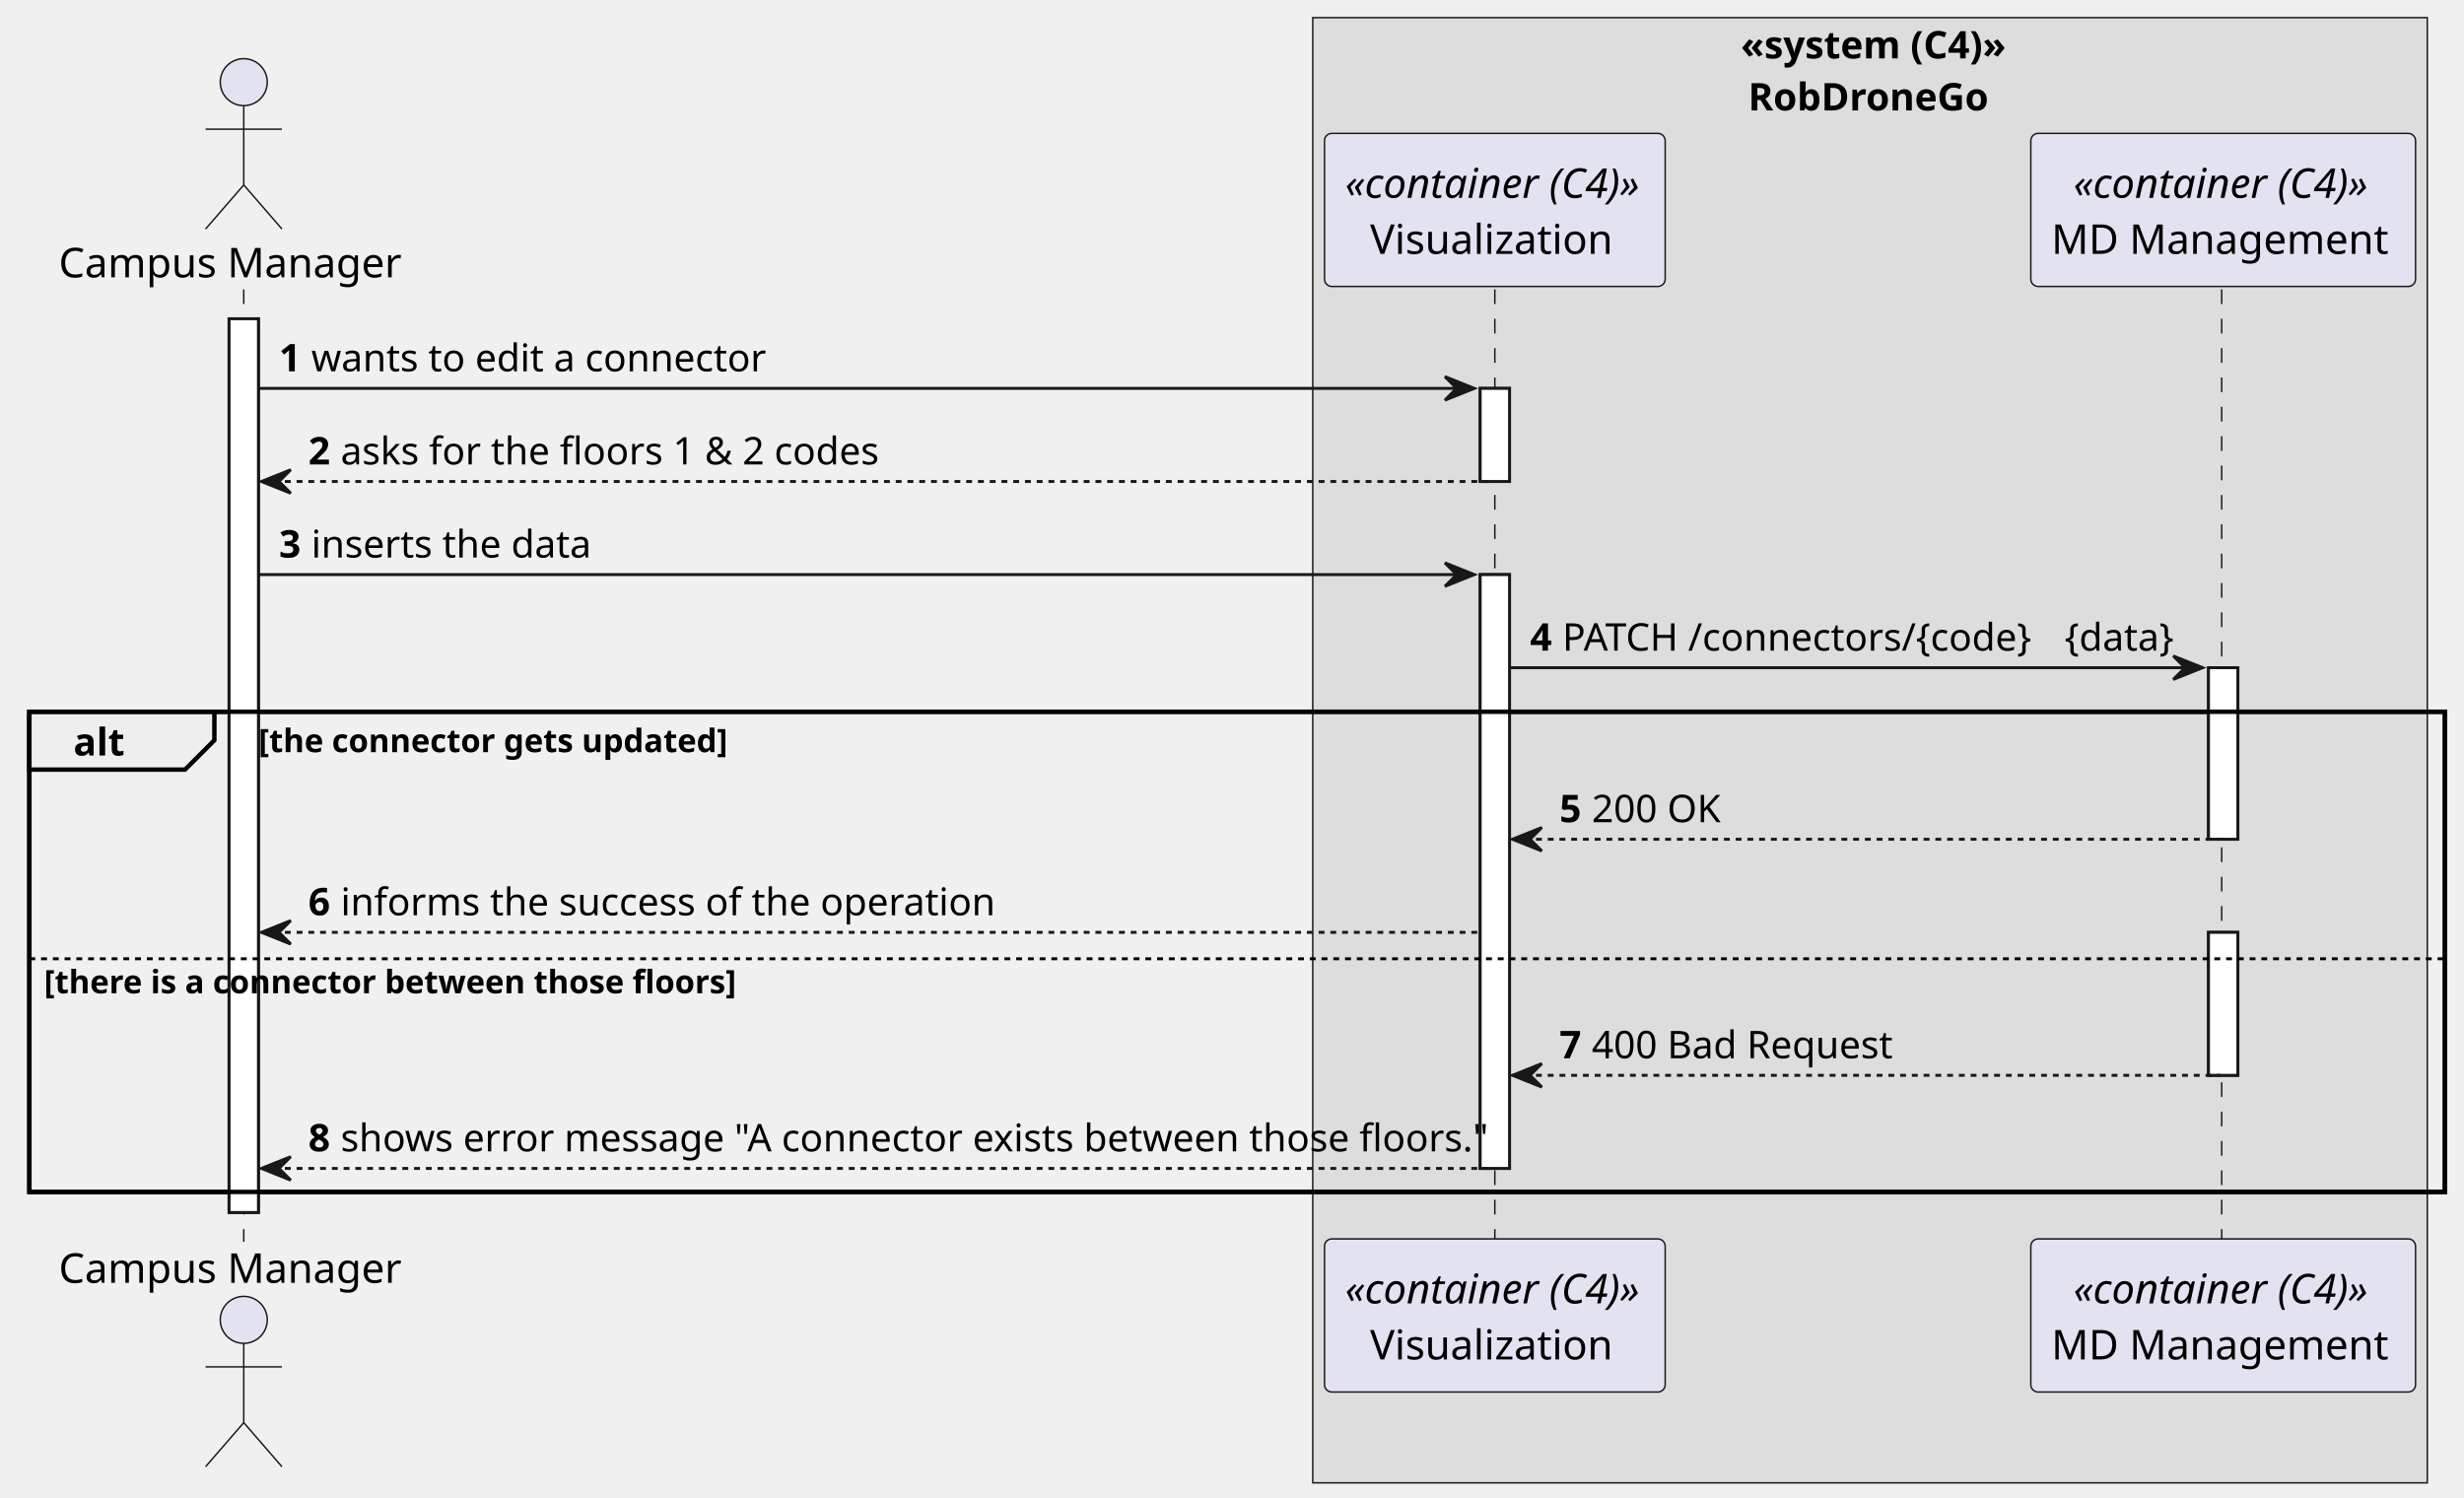
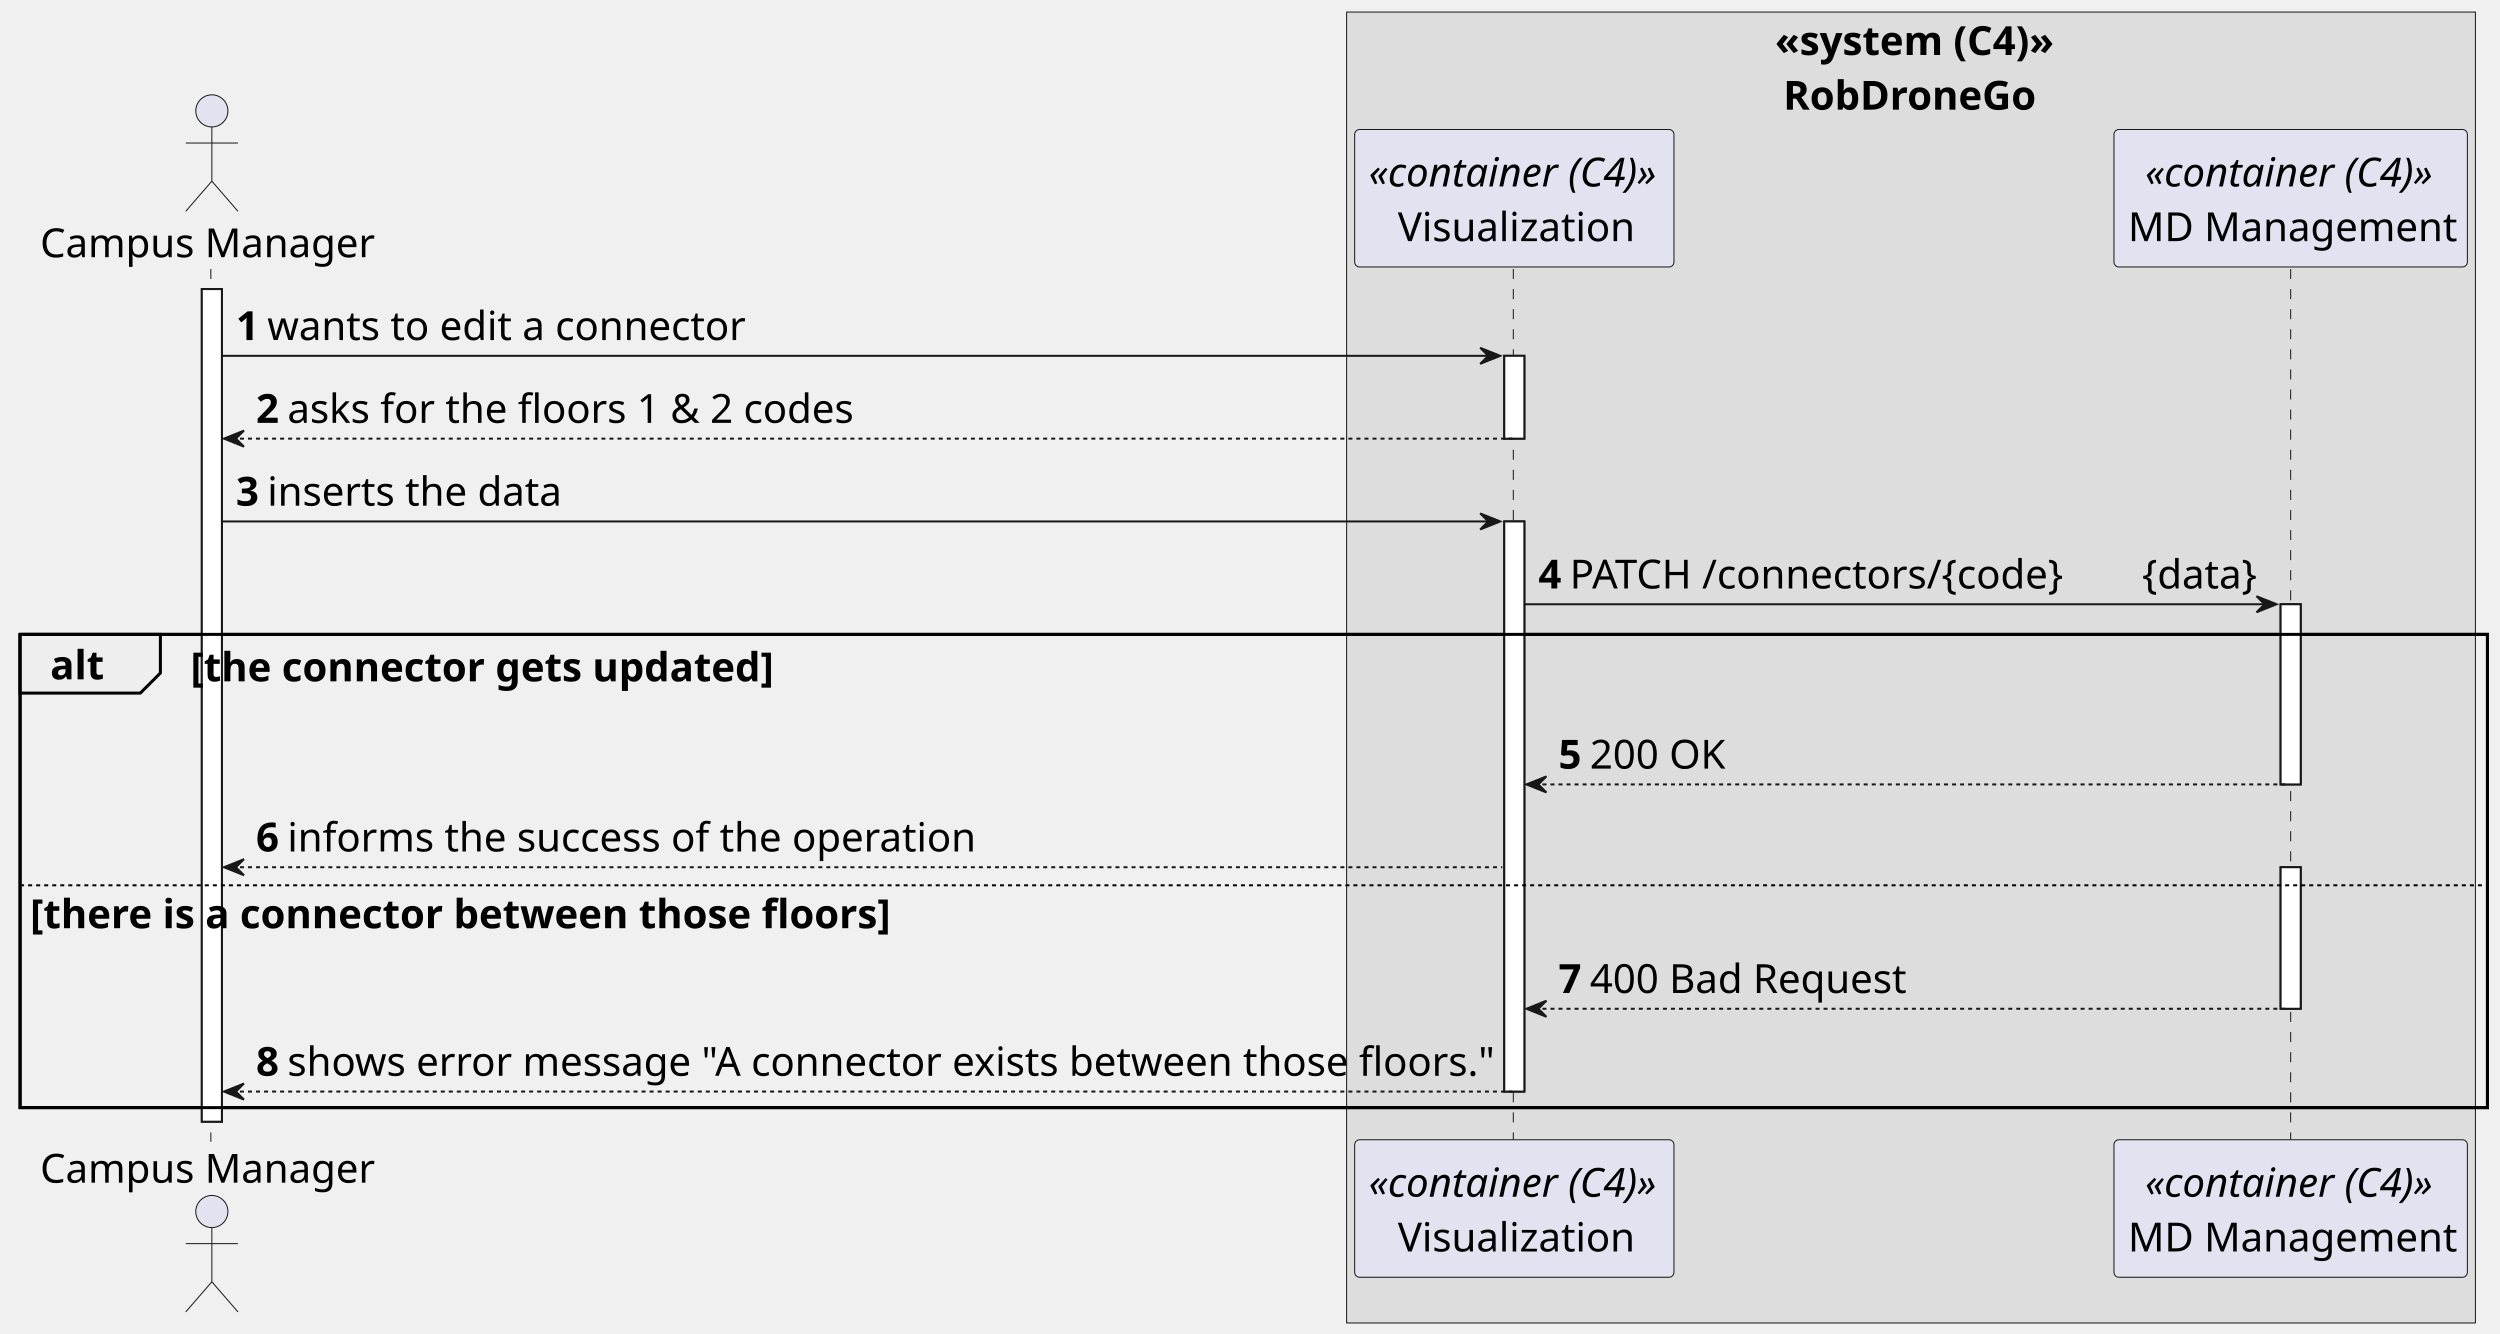
- <svg xmlns="http://www.w3.org/2000/svg" contentStyleType="text/css" height="510px" preserveAspectRatio="none" style="width:839px;height:510px;background:#FFFFFF;" version="1.1" viewBox="0 0 839 510" width="839px" zoomAndPan="magnify">
+ <svg xmlns="http://www.w3.org/2000/svg" contentStyleType="text/css" height="664px" preserveAspectRatio="none" style="width:1245px;height:664px;background:#FFFFFF;" version="1.1" viewBox="0 0 1245 664" width="1245px" zoomAndPan="magnify">
  <defs />
  <g>
-     <rect fill="#DDDDDD" height="498.952" style="stroke:#181818;stroke-width:0.5;" width="379.5" x="447" y="6" />
-     <text fill="#000000" font-family="sans-serif" font-size="13" font-weight="bold" lengthAdjust="spacing" textLength="88" x="592.75" y="19.897">«system (C4)»</text>
-     <text fill="#000000" font-family="sans-serif" font-size="13" font-weight="bold" lengthAdjust="spacing" textLength="83" x="595.25" y="37.603">RobDroneGo</text>
-     <rect fill="#FFFFFF" height="304.336" style="stroke:#181818;stroke-width:1.0;" width="10" x="78" y="108.548" />
-     <rect fill="#FFFFFF" height="31.706" style="stroke:#181818;stroke-width:1.0;" width="10" x="504" y="132.254" />
-     <rect fill="#FFFFFF" height="202.218" style="stroke:#181818;stroke-width:1.0;" width="10" x="504" y="195.666" />
-     <rect fill="#FFFFFF" height="58.412" style="stroke:#181818;stroke-width:1.0;" width="10" x="752" y="227.372" />
-     <rect fill="#FFFFFF" height="48.688" style="stroke:#181818;stroke-width:1.0;" width="10" x="752" y="317.49" />
-     <rect fill="none" height="163.512" style="stroke:#000000;stroke-width:1.5;" width="822.5" x="10" y="242.372" />
-     <line style="stroke:#181818;stroke-width:0.5;stroke-dasharray:5.0,5.0;" x1="83" x2="83" y1="98.548" y2="422.884" />
-     <line style="stroke:#181818;stroke-width:0.5;stroke-dasharray:5.0,5.0;" x1="509" x2="509" y1="98.548" y2="422.884" />
-     <line style="stroke:#181818;stroke-width:0.5;stroke-dasharray:5.0,5.0;" x1="756.5" x2="756.5" y1="98.548" y2="422.884" />
-     <text fill="#000000" font-family="sans-serif" font-size="14" lengthAdjust="spacing" textLength="120" x="20" y="94.446">Campus Manager</text>
-     <ellipse cx="83" cy="27.98" fill="#E2E2F0" rx="8" ry="8" style="stroke:#181818;stroke-width:0.5;" />
-     <path d="M83,35.98 L83,62.98 M70,43.98 L96,43.98 M83,62.98 L70,77.98 M83,62.98 L96,77.98 " fill="none" style="stroke:#181818;stroke-width:0.5;" />
-     <text fill="#000000" font-family="sans-serif" font-size="14" lengthAdjust="spacing" textLength="120" x="20" y="436.85">Campus Manager</text>
-     <ellipse cx="83" cy="449.452" fill="#E2E2F0" rx="8" ry="8" style="stroke:#181818;stroke-width:0.5;" />
-     <path d="M83,457.452 L83,484.452 M70,465.452 L96,465.452 M83,484.452 L70,499.452 M83,484.452 L96,499.452 " fill="none" style="stroke:#181818;stroke-width:0.5;" />
-     <rect fill="#E2E2F0" height="52.136" rx="2.5" ry="2.5" style="stroke:#181818;stroke-width:0.5;" width="116" x="451" y="45.412" />
-     <text fill="#000000" font-family="sans-serif" font-size="14" font-style="italic" lengthAdjust="spacing" textLength="102" x="458" y="67.378">«container (C4)»</text>
-     <text fill="#000000" font-family="sans-serif" font-size="14" lengthAdjust="spacing" textLength="85" x="466.5" y="86.446">Visualization</text>
-     <rect fill="#E2E2F0" height="52.136" rx="2.5" ry="2.5" style="stroke:#181818;stroke-width:0.5;" width="116" x="451" y="421.884" />
-     <text fill="#000000" font-family="sans-serif" font-size="14" font-style="italic" lengthAdjust="spacing" textLength="102" x="458" y="443.85">«container (C4)»</text>
-     <text fill="#000000" font-family="sans-serif" font-size="14" lengthAdjust="spacing" textLength="85" x="466.5" y="462.918">Visualization</text>
-     <rect fill="#E2E2F0" height="52.136" rx="2.5" ry="2.5" style="stroke:#181818;stroke-width:0.5;" width="131" x="691.5" y="45.412" />
-     <text fill="#000000" font-family="sans-serif" font-size="14" font-style="italic" lengthAdjust="spacing" textLength="102" x="706" y="67.378">«container (C4)»</text>
-     <text fill="#000000" font-family="sans-serif" font-size="14" lengthAdjust="spacing" textLength="117" x="698.5" y="86.446">MD Management</text>
-     <rect fill="#E2E2F0" height="52.136" rx="2.5" ry="2.5" style="stroke:#181818;stroke-width:0.5;" width="131" x="691.5" y="421.884" />
-     <text fill="#000000" font-family="sans-serif" font-size="14" font-style="italic" lengthAdjust="spacing" textLength="102" x="706" y="443.85">«container (C4)»</text>
-     <text fill="#000000" font-family="sans-serif" font-size="14" lengthAdjust="spacing" textLength="117" x="698.5" y="462.918">MD Management</text>
-     <rect fill="#FFFFFF" height="304.336" style="stroke:#181818;stroke-width:1.0;" width="10" x="78" y="108.548" />
-     <rect fill="#FFFFFF" height="31.706" style="stroke:#181818;stroke-width:1.0;" width="10" x="504" y="132.254" />
-     <rect fill="#FFFFFF" height="202.218" style="stroke:#181818;stroke-width:1.0;" width="10" x="504" y="195.666" />
-     <rect fill="#FFFFFF" height="58.412" style="stroke:#181818;stroke-width:1.0;" width="10" x="752" y="227.372" />
-     <rect fill="#FFFFFF" height="48.688" style="stroke:#181818;stroke-width:1.0;" width="10" x="752" y="317.49" />
-     <polygon fill="#181818" points="492,128.254,502,132.254,492,136.254,496,132.254" style="stroke:#181818;stroke-width:1.0;" />
-     <line style="stroke:#181818;stroke-width:1.0;" x1="88" x2="498" y1="132.254" y2="132.254" />
-     <text fill="#000000" font-family="sans-serif" font-size="13" font-weight="bold" lengthAdjust="spacing" textLength="7" x="95" y="126.445">1</text>
-     <text fill="#000000" font-family="sans-serif" font-size="13" lengthAdjust="spacing" textLength="152" x="106" y="126.445">wants to edit a connector</text>
-     <polygon fill="#181818" points="99,159.96,89,163.96,99,167.96,95,163.96" style="stroke:#181818;stroke-width:1.0;" />
-     <line style="stroke:#181818;stroke-width:1.0;stroke-dasharray:2.0,2.0;" x1="93" x2="508" y1="163.96" y2="163.96" />
-     <text fill="#000000" font-family="sans-serif" font-size="13" font-weight="bold" lengthAdjust="spacing" textLength="7" x="105" y="158.151">2</text>
-     <text fill="#000000" font-family="sans-serif" font-size="13" lengthAdjust="spacing" textLength="177" x="116" y="158.151">asks for the floors 1 &amp; 2 codes</text>
-     <polygon fill="#181818" points="492,191.666,502,195.666,492,199.666,496,195.666" style="stroke:#181818;stroke-width:1.0;" />
-     <line style="stroke:#181818;stroke-width:1.0;" x1="88" x2="498" y1="195.666" y2="195.666" />
-     <text fill="#000000" font-family="sans-serif" font-size="13" font-weight="bold" lengthAdjust="spacing" textLength="7" x="95" y="189.857">3</text>
-     <text fill="#000000" font-family="sans-serif" font-size="13" lengthAdjust="spacing" textLength="93" x="106" y="189.857">inserts the data</text>
-     <polygon fill="#181818" points="740,223.372,750,227.372,740,231.372,744,227.372" style="stroke:#181818;stroke-width:1.0;" />
-     <line style="stroke:#181818;stroke-width:1.0;" x1="514" x2="746" y1="227.372" y2="227.372" />
-     <text fill="#000000" font-family="sans-serif" font-size="13" font-weight="bold" lengthAdjust="spacing" textLength="7" x="521" y="221.563">4</text>
-     <text fill="#000000" font-family="sans-serif" font-size="13" lengthAdjust="spacing" textLength="160" x="532" y="221.563">PATCH /connectors/{code}</text>
-     <text fill="#000000" font-family="sans-serif" font-size="13" lengthAdjust="spacing" textLength="37" x="703" y="221.563">{data}</text>
-     <path d="M10,242.372 L73,242.372 L73,252.078 L63,262.078 L10,262.078 L10,242.372 " fill="#EEEEEE" style="stroke:#000000;stroke-width:1.5;" />
-     <rect fill="none" height="163.512" style="stroke:#000000;stroke-width:1.5;" width="822.5" x="10" y="242.372" />
-     <text fill="#000000" font-family="sans-serif" font-size="13" font-weight="bold" lengthAdjust="spacing" textLength="18" x="25" y="257.269">alt</text>
-     <text fill="#000000" font-family="sans-serif" font-size="11" font-weight="bold" lengthAdjust="spacing" textLength="164" x="88" y="256.131">[the connector gets updated]</text>
-     <polygon fill="#181818" points="525,281.784,515,285.784,525,289.784,521,285.784" style="stroke:#181818;stroke-width:1.0;" />
-     <line style="stroke:#181818;stroke-width:1.0;stroke-dasharray:2.0,2.0;" x1="519" x2="756" y1="285.784" y2="285.784" />
-     <text fill="#000000" font-family="sans-serif" font-size="13" font-weight="bold" lengthAdjust="spacing" textLength="7" x="531" y="279.975">5</text>
-     <text fill="#000000" font-family="sans-serif" font-size="13" lengthAdjust="spacing" textLength="42" x="542" y="279.975">200 OK</text>
-     <polygon fill="#181818" points="99,313.49,89,317.49,99,321.49,95,317.49" style="stroke:#181818;stroke-width:1.0;" />
-     <line style="stroke:#181818;stroke-width:1.0;stroke-dasharray:2.0,2.0;" x1="93" x2="503" y1="317.49" y2="317.49" />
-     <text fill="#000000" font-family="sans-serif" font-size="13" font-weight="bold" lengthAdjust="spacing" textLength="7" x="105" y="311.681">6</text>
-     <text fill="#000000" font-family="sans-serif" font-size="13" lengthAdjust="spacing" textLength="217" x="116" y="311.681">informs the success of the operation</text>
-     <line style="stroke:#000000;stroke-width:1.0;stroke-dasharray:2.0,2.0;" x1="10" x2="832.5" y1="326.49" y2="326.49" />
-     <text fill="#000000" font-family="sans-serif" font-size="11" font-weight="bold" lengthAdjust="spacing" textLength="240" x="15" y="338.249">[there is a connector between those floors]</text>
-     <polygon fill="#181818" points="525,362.178,515,366.178,525,370.178,521,366.178" style="stroke:#181818;stroke-width:1.0;" />
-     <line style="stroke:#181818;stroke-width:1.0;stroke-dasharray:2.0,2.0;" x1="519" x2="756" y1="366.178" y2="366.178" />
-     <text fill="#000000" font-family="sans-serif" font-size="13" font-weight="bold" lengthAdjust="spacing" textLength="7" x="531" y="360.369">7</text>
-     <text fill="#000000" font-family="sans-serif" font-size="13" lengthAdjust="spacing" textLength="99" x="542" y="360.369">400 Bad Request</text>
-     <polygon fill="#181818" points="99,393.884,89,397.884,99,401.884,95,397.884" style="stroke:#181818;stroke-width:1.0;" />
-     <line style="stroke:#181818;stroke-width:1.0;stroke-dasharray:2.0,2.0;" x1="93" x2="508" y1="397.884" y2="397.884" />
-     <text fill="#000000" font-family="sans-serif" font-size="13" font-weight="bold" lengthAdjust="spacing" textLength="7" x="105" y="392.075">8</text>
-     <text fill="#000000" font-family="sans-serif" font-size="13" lengthAdjust="spacing" textLength="381" x="116" y="392.075">shows error message "A connector exists between those floors."</text>
+     <rect fill="#DDDDDD" height="652.84" style="stroke:#181818;stroke-width:0.5;" width="562.125" x="670.625" y="6" />
+     <text fill="#000000" font-family="sans-serif" font-size="20" font-weight="bold" lengthAdjust="spacing" textLength="135.5" x="883.938" y="27.38">«system (C4)»</text>
+     <text fill="#000000" font-family="sans-serif" font-size="20" font-weight="bold" lengthAdjust="spacing" textLength="127.25" x="888.062" y="54.62">RobDroneGo</text>
+     <rect fill="#FFFFFF" height="414.64" style="stroke:#181818;stroke-width:1.0;" width="10" x="100.5" y="143.96" />
+     <rect fill="#FFFFFF" height="41.24" style="stroke:#181818;stroke-width:1.0;" width="10" x="749.125" y="177.2" />
+     <rect fill="#FFFFFF" height="283.92" style="stroke:#181818;stroke-width:1.0;" width="10" x="749.125" y="259.68" />
+     <rect fill="#FFFFFF" height="89.72" style="stroke:#181818;stroke-width:1.0;" width="10" x="1135.75" y="300.92" />
+     <rect fill="#FFFFFF" height="70.48" style="stroke:#181818;stroke-width:1.0;" width="10" x="1135.75" y="431.88" />
+     <rect fill="none" height="235.68" style="stroke:#000000;stroke-width:1.5;" width="1228.75" x="10" y="315.92" />
+     <line style="stroke:#181818;stroke-width:0.5;stroke-dasharray:5.0,5.0;" x1="105" x2="105" y1="133.96" y2="568.6" />
+     <line style="stroke:#181818;stroke-width:0.5;stroke-dasharray:5.0,5.0;" x1="753.625" x2="753.625" y1="133.96" y2="568.6" />
+     <line style="stroke:#181818;stroke-width:0.5;stroke-dasharray:5.0,5.0;" x1="1140.75" x2="1140.75" y1="133.96" y2="568.6" />
+     <text fill="#000000" font-family="sans-serif" font-size="20" lengthAdjust="spacing" textLength="165" x="20" y="128.1">Campus Manager</text>
+     <ellipse cx="105.5" cy="55.22" fill="#E2E2F0" rx="8" ry="8" style="stroke:#181818;stroke-width:0.5;" />
+     <path d="M105.5,63.22 L105.5,90.22 M92.5,71.22 L118.5,71.22 M105.5,90.22 L92.5,105.22 M105.5,90.22 L118.5,105.22 " fill="none" style="stroke:#181818;stroke-width:0.5;" />
+     <text fill="#000000" font-family="sans-serif" font-size="20" lengthAdjust="spacing" textLength="165" x="20" y="588.98">Campus Manager</text>
+     <ellipse cx="105.5" cy="603.34" fill="#E2E2F0" rx="8" ry="8" style="stroke:#181818;stroke-width:0.5;" />
+     <path d="M105.5,611.34 L105.5,638.34 M92.5,619.34 L118.5,619.34 M105.5,638.34 L92.5,653.34 M105.5,638.34 L118.5,653.34 " fill="none" style="stroke:#181818;stroke-width:0.5;" />
+     <rect fill="#E2E2F0" height="68.48" rx="2.5" ry="2.5" style="stroke:#181818;stroke-width:0.5;" width="159" x="674.625" y="64.48" />
+     <text fill="#000000" font-family="sans-serif" font-size="20" font-style="italic" lengthAdjust="spacing" textLength="145" x="681.625" y="92.86">«container (C4)»</text>
+     <text fill="#000000" font-family="sans-serif" font-size="20" lengthAdjust="spacing" textLength="116" x="696.125" y="120.1">Visualization</text>
+     <rect fill="#E2E2F0" height="68.48" rx="2.5" ry="2.5" style="stroke:#181818;stroke-width:0.5;" width="159" x="674.625" y="567.6" />
+     <text fill="#000000" font-family="sans-serif" font-size="20" font-style="italic" lengthAdjust="spacing" textLength="145" x="681.625" y="595.98">«container (C4)»</text>
+     <text fill="#000000" font-family="sans-serif" font-size="20" lengthAdjust="spacing" textLength="116" x="696.125" y="623.22">Visualization</text>
+     <rect fill="#E2E2F0" height="68.48" rx="2.5" ry="2.5" style="stroke:#181818;stroke-width:0.5;" width="176" x="1052.75" y="64.48" />
+     <text fill="#000000" font-family="sans-serif" font-size="20" font-style="italic" lengthAdjust="spacing" textLength="145" x="1068.25" y="92.86">«container (C4)»</text>
+     <text fill="#000000" font-family="sans-serif" font-size="20" lengthAdjust="spacing" textLength="162" x="1059.75" y="120.1">MD Management</text>
+     <rect fill="#E2E2F0" height="68.48" rx="2.5" ry="2.5" style="stroke:#181818;stroke-width:0.5;" width="176" x="1052.75" y="567.6" />
+     <text fill="#000000" font-family="sans-serif" font-size="20" font-style="italic" lengthAdjust="spacing" textLength="145" x="1068.25" y="595.98">«container (C4)»</text>
+     <text fill="#000000" font-family="sans-serif" font-size="20" lengthAdjust="spacing" textLength="162" x="1059.75" y="623.22">MD Management</text>
+     <rect fill="#FFFFFF" height="414.64" style="stroke:#181818;stroke-width:1.0;" width="10" x="100.5" y="143.96" />
+     <rect fill="#FFFFFF" height="41.24" style="stroke:#181818;stroke-width:1.0;" width="10" x="749.125" y="177.2" />
+     <rect fill="#FFFFFF" height="283.92" style="stroke:#181818;stroke-width:1.0;" width="10" x="749.125" y="259.68" />
+     <rect fill="#FFFFFF" height="89.72" style="stroke:#181818;stroke-width:1.0;" width="10" x="1135.75" y="300.92" />
+     <rect fill="#FFFFFF" height="70.48" style="stroke:#181818;stroke-width:1.0;" width="10" x="1135.75" y="431.88" />
+     <polygon fill="#181818" points="737.125,173.2,747.125,177.2,737.125,181.2,741.125,177.2" style="stroke:#181818;stroke-width:1.0;" />
+     <line style="stroke:#181818;stroke-width:1.0;" x1="110.5" x2="743.125" y1="177.2" y2="177.2" />
+     <text fill="#000000" font-family="sans-serif" font-size="20" font-weight="bold" lengthAdjust="spacing" textLength="11.625" x="117.5" y="169.34">1</text>
+     <text fill="#000000" font-family="sans-serif" font-size="20" lengthAdjust="spacing" textLength="235" x="133.125" y="169.34">wants to edit a connector</text>
+     <polygon fill="#181818" points="121.5,214.44,111.5,218.44,121.5,222.44,117.5,218.44" style="stroke:#181818;stroke-width:1.0;" />
+     <line style="stroke:#181818;stroke-width:1.0;stroke-dasharray:2.0,2.0;" x1="115.5" x2="753.125" y1="218.44" y2="218.44" />
+     <text fill="#000000" font-family="sans-serif" font-size="20" font-weight="bold" lengthAdjust="spacing" textLength="11.625" x="127.5" y="210.58">2</text>
+     <text fill="#000000" font-family="sans-serif" font-size="20" lengthAdjust="spacing" textLength="280" x="143.125" y="210.58">asks for the floors 1 &amp; 2 codes</text>
+     <polygon fill="#181818" points="737.125,255.68,747.125,259.68,737.125,263.68,741.125,259.68" style="stroke:#181818;stroke-width:1.0;" />
+     <line style="stroke:#181818;stroke-width:1.0;" x1="110.5" x2="743.125" y1="259.68" y2="259.68" />
+     <text fill="#000000" font-family="sans-serif" font-size="20" font-weight="bold" lengthAdjust="spacing" textLength="11.625" x="117.5" y="251.82">3</text>
+     <text fill="#000000" font-family="sans-serif" font-size="20" lengthAdjust="spacing" textLength="144" x="133.125" y="251.82">inserts the data</text>
+     <polygon fill="#181818" points="1123.75,296.92,1133.75,300.92,1123.75,304.92,1127.75,300.92" style="stroke:#181818;stroke-width:1.0;" />
+     <line style="stroke:#181818;stroke-width:1.0;" x1="759.125" x2="1129.75" y1="300.92" y2="300.92" />
+     <text fill="#000000" font-family="sans-serif" font-size="20" font-weight="bold" lengthAdjust="spacing" textLength="11.625" x="766.125" y="293.06">4</text>
+     <text fill="#000000" font-family="sans-serif" font-size="20" lengthAdjust="spacing" textLength="248" x="781.75" y="293.06">PATCH /connectors/{code}</text>
+     <text fill="#000000" font-family="sans-serif" font-size="20" lengthAdjust="spacing" textLength="57" x="1066.75" y="293.06">{data}</text>
+     <path d="M10,315.92 L79.875,315.92 L79.875,335.16 L69.875,345.16 L10,345.16 L10,315.92 " fill="#EEEEEE" style="stroke:#000000;stroke-width:1.5;" />
+     <rect fill="none" height="235.68" style="stroke:#000000;stroke-width:1.5;" width="1228.75" x="10" y="315.92" />
+     <text fill="#000000" font-family="sans-serif" font-size="20" font-weight="bold" lengthAdjust="spacing" textLength="24.875" x="25" y="338.3">alt</text>
+     <text fill="#000000" font-family="sans-serif" font-size="20" font-weight="bold" lengthAdjust="spacing" textLength="285.625" x="94.875" y="339.3">[the connector gets updated]</text>
+     <polygon fill="#181818" points="770.125,386.64,760.125,390.64,770.125,394.64,766.125,390.64" style="stroke:#181818;stroke-width:1.0;" />
+     <line style="stroke:#181818;stroke-width:1.0;stroke-dasharray:2.0,2.0;" x1="764.125" x2="1139.75" y1="390.64" y2="390.64" />
+     <text fill="#000000" font-family="sans-serif" font-size="20" font-weight="bold" lengthAdjust="spacing" textLength="11.625" x="776.125" y="382.78">5</text>
+     <text fill="#000000" font-family="sans-serif" font-size="20" lengthAdjust="spacing" textLength="66" x="791.75" y="382.78">200 OK</text>
+     <polygon fill="#181818" points="121.5,427.88,111.5,431.88,121.5,435.88,117.5,431.88" style="stroke:#181818;stroke-width:1.0;" />
+     <line style="stroke:#181818;stroke-width:1.0;stroke-dasharray:2.0,2.0;" x1="115.5" x2="748.125" y1="431.88" y2="431.88" />
+     <text fill="#000000" font-family="sans-serif" font-size="20" font-weight="bold" lengthAdjust="spacing" textLength="11.625" x="127.5" y="424.02">6</text>
+     <text fill="#000000" font-family="sans-serif" font-size="20" lengthAdjust="spacing" textLength="340" x="143.125" y="424.02">informs the success of the operation</text>
+     <line style="stroke:#000000;stroke-width:1.0;stroke-dasharray:2.0,2.0;" x1="10" x2="1238.75" y1="440.88" y2="440.88" />
+     <text fill="#000000" font-family="sans-serif" font-size="20" font-weight="bold" lengthAdjust="spacing" textLength="422.125" x="15" y="462.26">[there is a connector between those floors]</text>
+     <polygon fill="#181818" points="770.125,498.36,760.125,502.36,770.125,506.36,766.125,502.36" style="stroke:#181818;stroke-width:1.0;" />
+     <line style="stroke:#181818;stroke-width:1.0;stroke-dasharray:2.0,2.0;" x1="764.125" x2="1139.75" y1="502.36" y2="502.36" />
+     <text fill="#000000" font-family="sans-serif" font-size="20" font-weight="bold" lengthAdjust="spacing" textLength="11.625" x="776.125" y="494.5">7</text>
+     <text fill="#000000" font-family="sans-serif" font-size="20" lengthAdjust="spacing" textLength="154" x="791.75" y="494.5">400 Bad Request</text>
+     <polygon fill="#181818" points="121.5,539.6,111.5,543.6,121.5,547.6,117.5,543.6" style="stroke:#181818;stroke-width:1.0;" />
+     <line style="stroke:#181818;stroke-width:1.0;stroke-dasharray:2.0,2.0;" x1="115.5" x2="753.125" y1="543.6" y2="543.6" />
+     <text fill="#000000" font-family="sans-serif" font-size="20" font-weight="bold" lengthAdjust="spacing" textLength="11.625" x="127.5" y="535.74">8</text>
+     <text fill="#000000" font-family="sans-serif" font-size="20" lengthAdjust="spacing" textLength="599" x="143.125" y="535.74">shows error message "A connector exists between those floors."</text>
  </g>
</svg>
